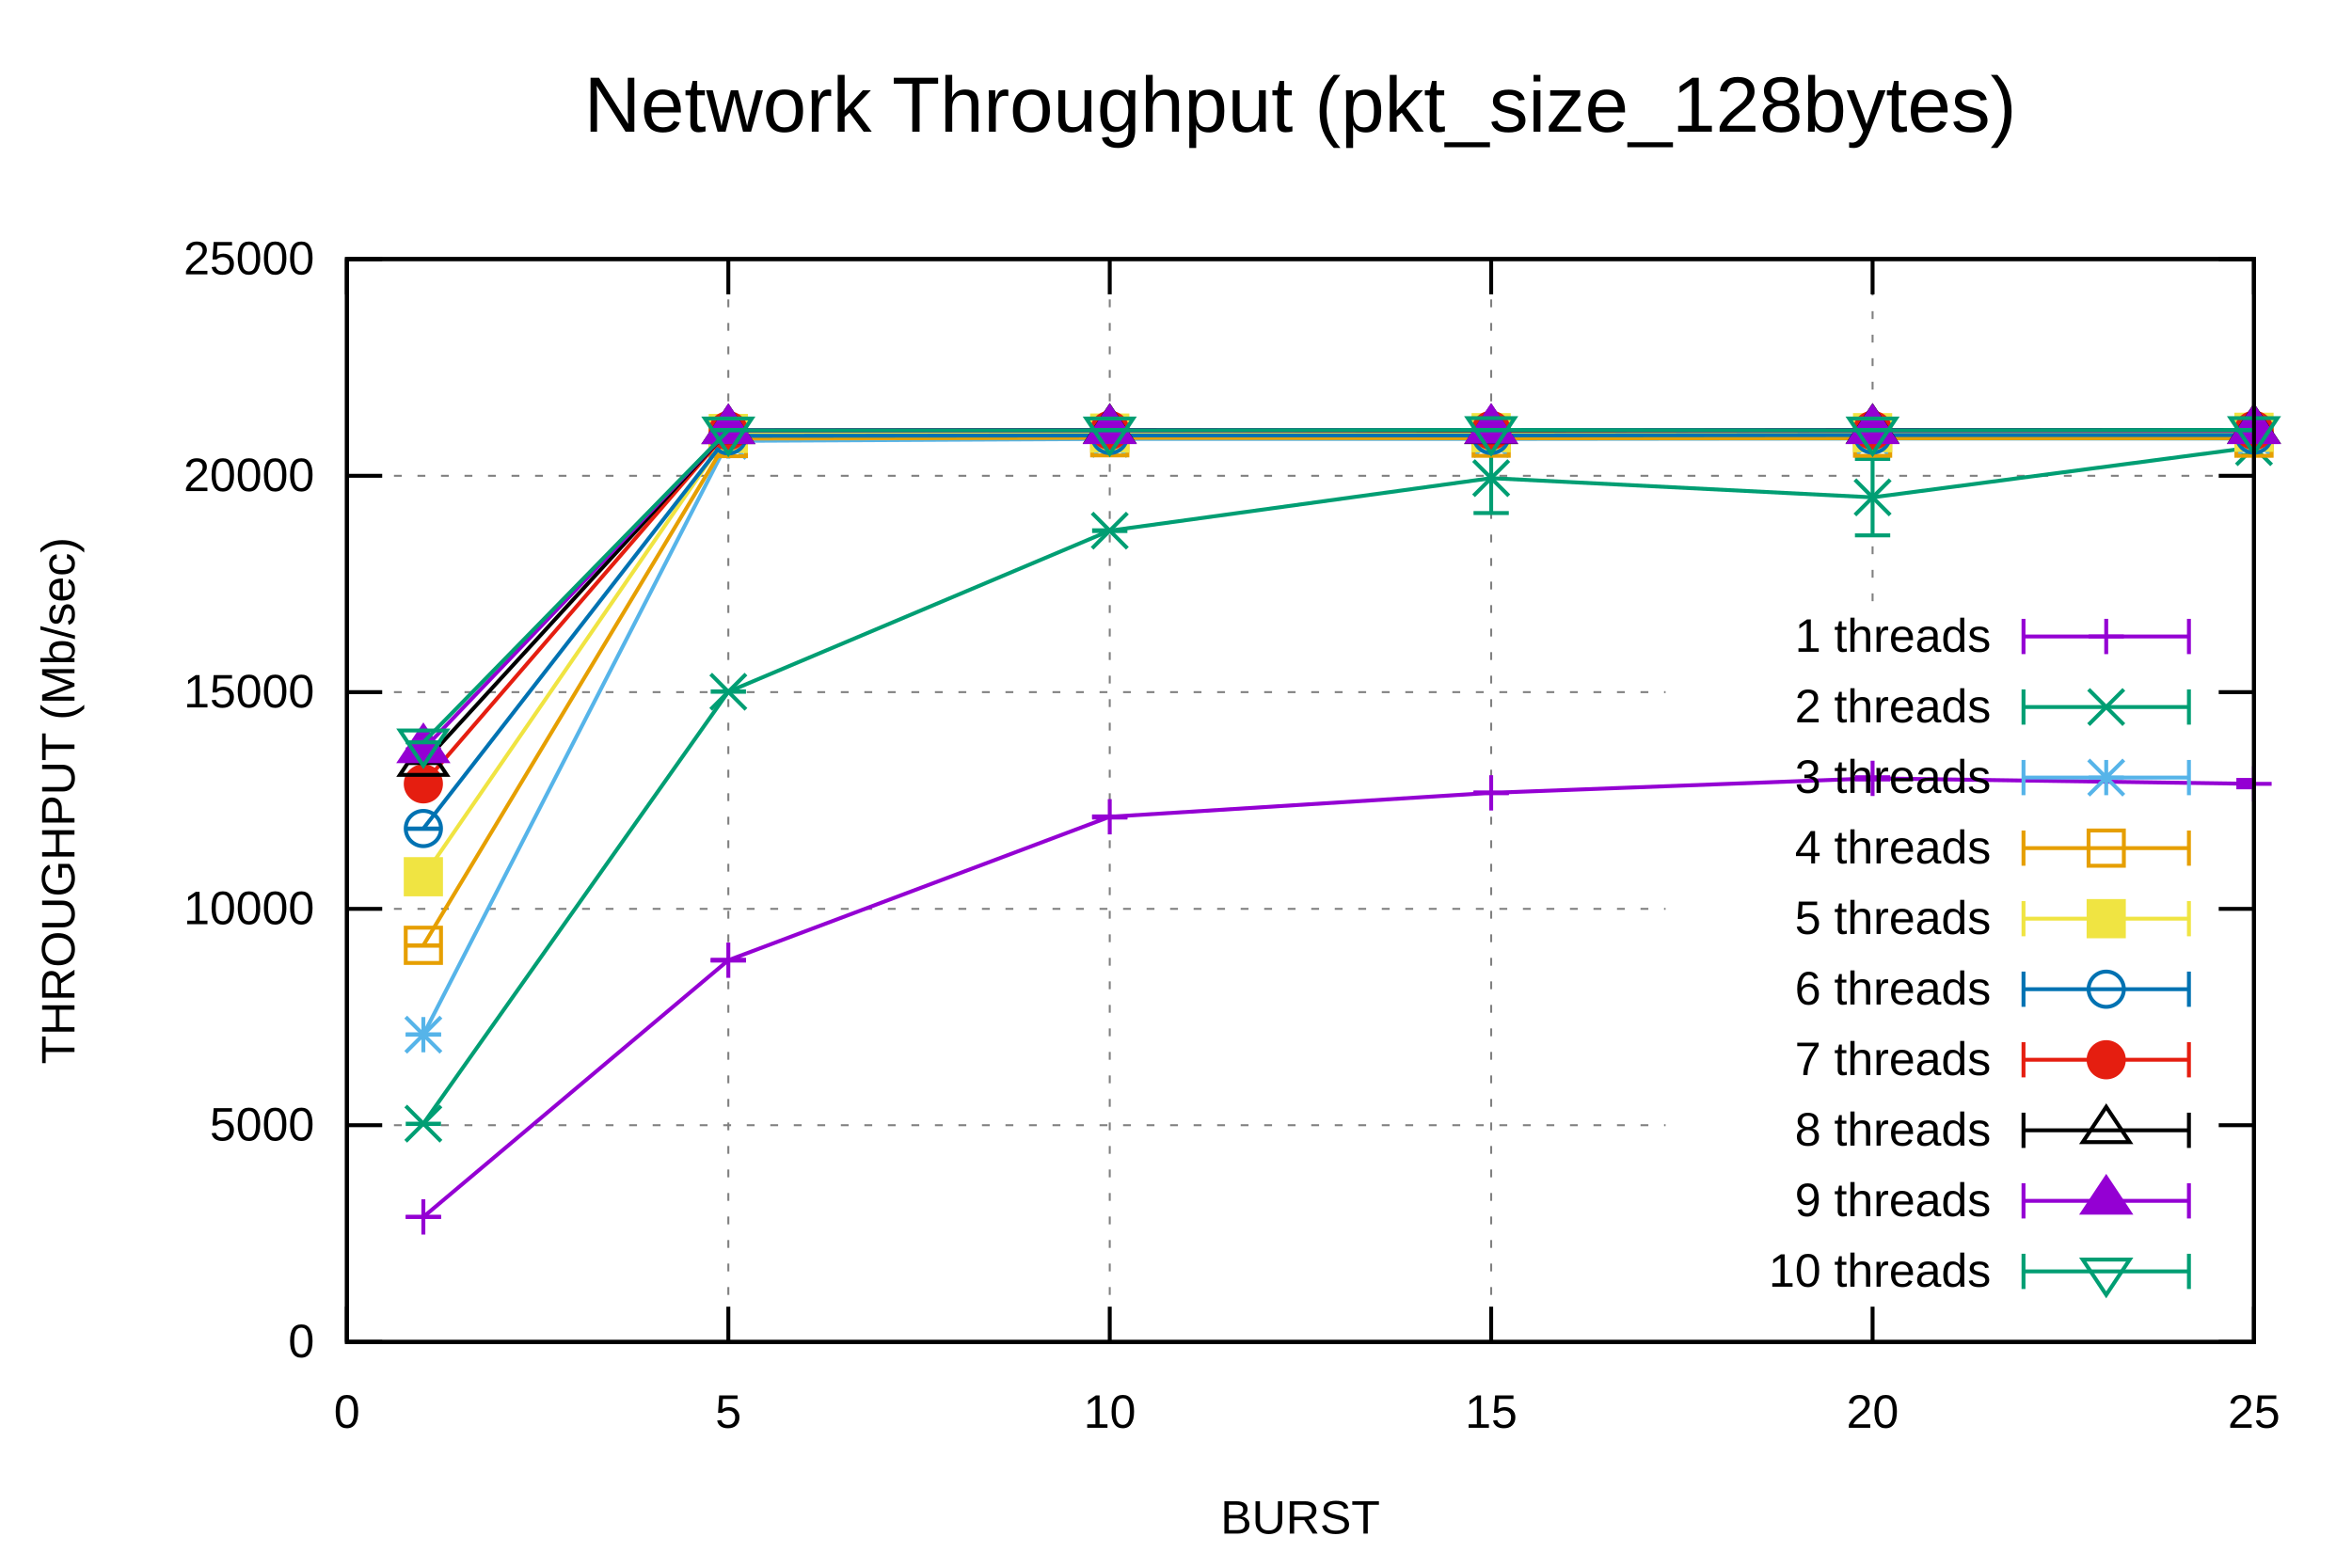
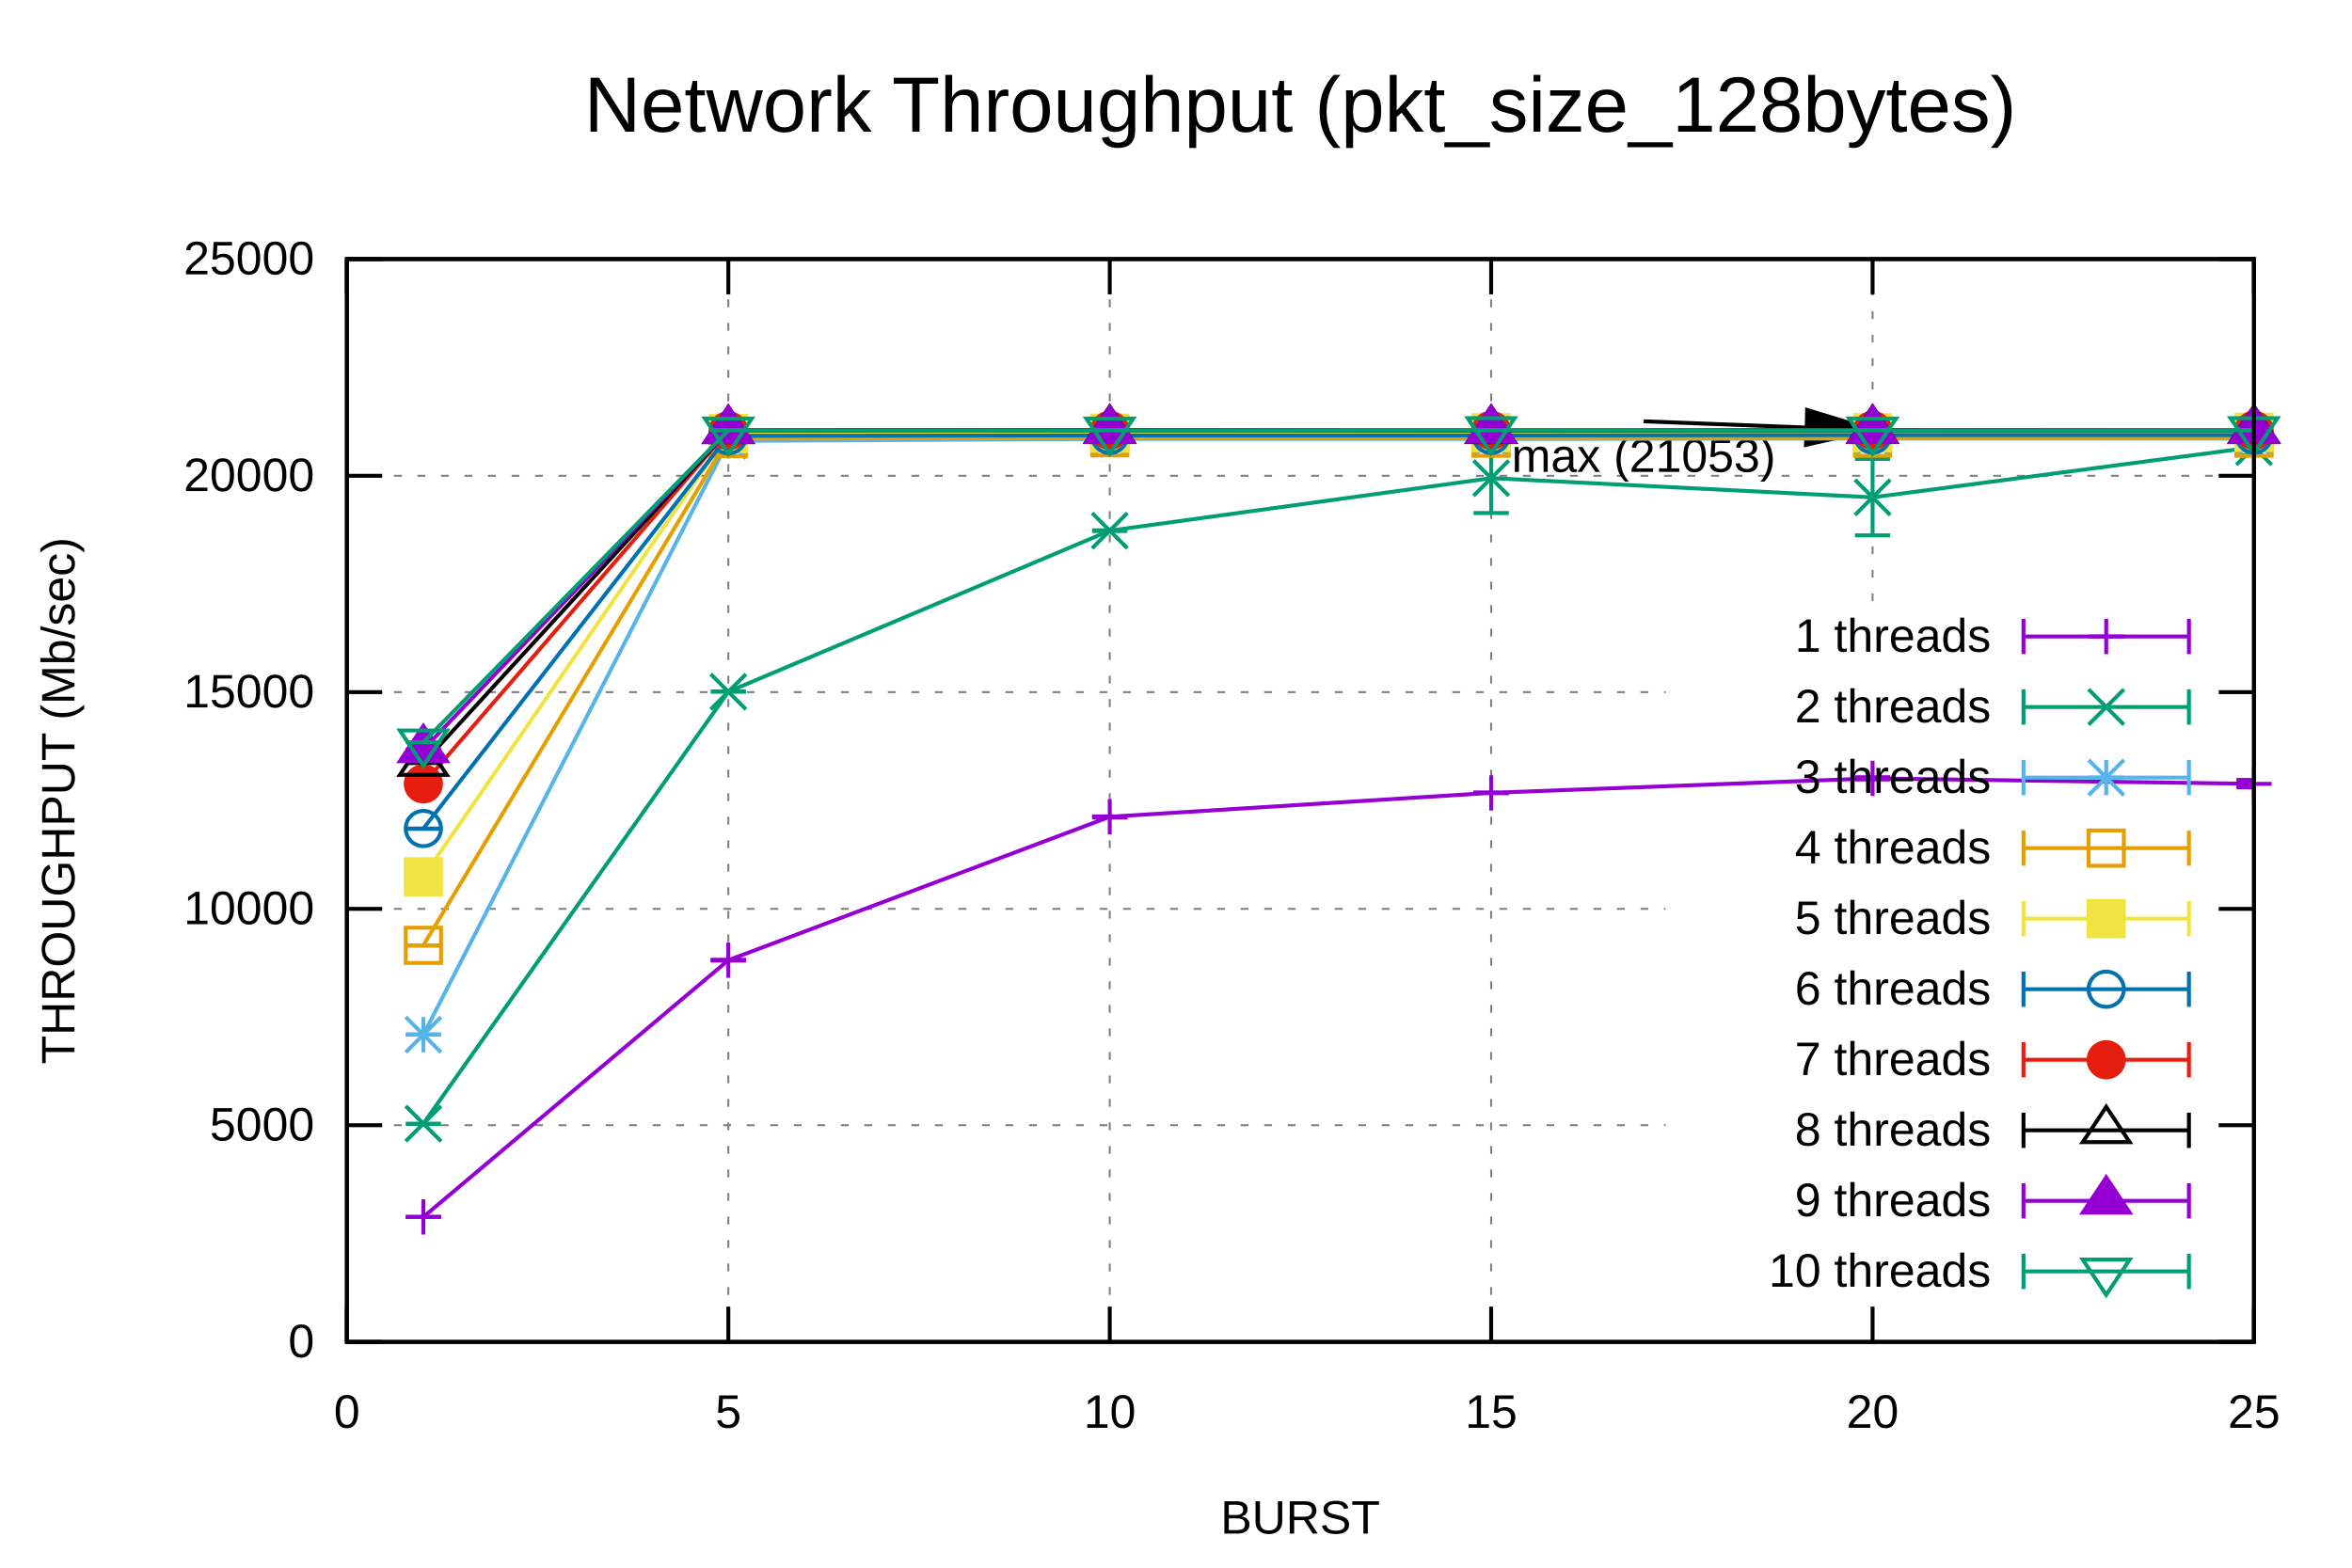
<svg xmlns="http://www.w3.org/2000/svg" xmlns:xlink="http://www.w3.org/1999/xlink" width="600" height="400" viewBox="0 0 600 400">
  <g id="gnuplot_canvas">
    <rect x="0" y="0" width="600" height="400" fill="none" />
    <defs>
      <circle id="gpDot" r="0.5" stroke-width="0.5" stroke="currentColor" />
      <path id="gpPt0" stroke-width="0.222" stroke="currentColor" d="M-1,0 h2 M0,-1 v2" />
      <path id="gpPt1" stroke-width="0.222" stroke="currentColor" d="M-1,-1 L1,1 M1,-1 L-1,1" />
      <path id="gpPt2" stroke-width="0.222" stroke="currentColor" d="M-1,0 L1,0 M0,-1 L0,1 M-1,-1 L1,1 M-1,1 L1,-1" />
      <rect id="gpPt3" stroke-width="0.222" stroke="currentColor" x="-1" y="-1" width="2" height="2" />
      <rect id="gpPt4" stroke-width="0.222" stroke="currentColor" fill="currentColor" x="-1" y="-1" width="2" height="2" />
      <circle id="gpPt5" stroke-width="0.222" stroke="currentColor" cx="0" cy="0" r="1" />
      <use xlink:href="#gpPt5" id="gpPt6" fill="currentColor" stroke="none" />
      <path id="gpPt7" stroke-width="0.222" stroke="currentColor" d="M0,-1.33 L-1.33,0.67 L1.33,0.67 z" />
      <use xlink:href="#gpPt7" id="gpPt8" fill="currentColor" stroke="none" />
      <use xlink:href="#gpPt7" id="gpPt9" stroke="currentColor" transform="rotate(180)" />
      <use xlink:href="#gpPt9" id="gpPt10" fill="currentColor" stroke="none" />
      <use xlink:href="#gpPt3" id="gpPt11" stroke="currentColor" transform="rotate(45)" />
      <use xlink:href="#gpPt11" id="gpPt12" fill="currentColor" stroke="none" />
      <path id="gpPt13" stroke-width="0.222" stroke="currentColor" d="M0,1.330 L1.265,0.411 L0.782,-1.067 L-0.782,-1.076 L-1.265,0.411 z" />
      <use xlink:href="#gpPt13" id="gpPt14" fill="currentColor" stroke="none" />
      <filter id="textbox" filterUnits="objectBoundingBox" x="0" y="0" height="1" width="1">
        <feFlood flood-color="white" flood-opacity="1" result="bgnd" />
        <feComposite in="SourceGraphic" in2="bgnd" operator="atop" />
      </filter>
      <filter id="greybox" filterUnits="objectBoundingBox" x="0" y="0" height="1" width="1">
        <feFlood flood-color="lightgrey" flood-opacity="1" result="grey" />
        <feComposite in="SourceGraphic" in2="grey" operator="atop" />
      </filter>
    </defs>
    <g fill="none" color="white" stroke="currentColor" stroke-width="1.00" stroke-linecap="butt" stroke-linejoin="miter">
</g>
    <g fill="none" color="black" stroke="currentColor" stroke-width="1.00" stroke-linecap="butt" stroke-linejoin="miter">
</g>
    <g fill="none" color="black" stroke="black" stroke-width="0.50" stroke-linecap="butt" stroke-linejoin="miter">
</g>
    <g fill="none" color="gray" stroke="currentColor" stroke-width="0.50" stroke-linecap="butt" stroke-linejoin="miter">
      <path stroke="gray" stroke-dasharray="2,4" class="gridline" d="M88.5,342.4 L575.0,342.4  " />
    </g>
    <g fill="none" color="gray" stroke="gray" stroke-width="1.00" stroke-linecap="butt" stroke-linejoin="miter">
</g>
    <g fill="none" color="black" stroke="currentColor" stroke-width="1.00" stroke-linecap="butt" stroke-linejoin="miter">
      <path stroke="black" d="M88.5,342.4 L97.5,342.4 M575.0,342.4 L566.0,342.4  " />
      <g transform="translate(80.2,346.3)" stroke="none" fill="black" font-family="arial" font-size="12.00" text-anchor="end">
        <text>
          <tspan font-family="arial"> 0</tspan>
        </text>
      </g>
    </g>
    <g fill="none" color="black" stroke="currentColor" stroke-width="1.00" stroke-linecap="butt" stroke-linejoin="miter">
</g>
    <g fill="none" color="black" stroke="black" stroke-width="0.50" stroke-linecap="butt" stroke-linejoin="miter">
</g>
    <g fill="none" color="gray" stroke="currentColor" stroke-width="0.50" stroke-linecap="butt" stroke-linejoin="miter">
      <path stroke="gray" stroke-dasharray="2,4" class="gridline" d="M88.5,287.1 L424.9,287.1 M566.7,287.1 L575.0,287.1  " />
    </g>
    <g fill="none" color="gray" stroke="gray" stroke-width="1.00" stroke-linecap="butt" stroke-linejoin="miter">
</g>
    <g fill="none" color="black" stroke="currentColor" stroke-width="1.00" stroke-linecap="butt" stroke-linejoin="miter">
      <path stroke="black" d="M88.5,287.1 L97.5,287.1 M575.0,287.1 L566.0,287.1  " />
      <g transform="translate(80.2,291.0)" stroke="none" fill="black" font-family="arial" font-size="12.00" text-anchor="end">
        <text>
          <tspan font-family="arial"> 5000</tspan>
        </text>
      </g>
    </g>
    <g fill="none" color="black" stroke="currentColor" stroke-width="1.00" stroke-linecap="butt" stroke-linejoin="miter">
</g>
    <g fill="none" color="black" stroke="black" stroke-width="0.50" stroke-linecap="butt" stroke-linejoin="miter">
</g>
    <g fill="none" color="gray" stroke="currentColor" stroke-width="0.50" stroke-linecap="butt" stroke-linejoin="miter">
      <path stroke="gray" stroke-dasharray="2,4" class="gridline" d="M88.5,231.9 L424.9,231.9 M566.7,231.9 L575.0,231.9  " />
    </g>
    <g fill="none" color="gray" stroke="gray" stroke-width="1.00" stroke-linecap="butt" stroke-linejoin="miter">
</g>
    <g fill="none" color="black" stroke="currentColor" stroke-width="1.00" stroke-linecap="butt" stroke-linejoin="miter">
      <path stroke="black" d="M88.5,231.9 L97.5,231.9 M575.0,231.9 L566.0,231.9  " />
      <g transform="translate(80.2,235.8)" stroke="none" fill="black" font-family="arial" font-size="12.00" text-anchor="end">
        <text>
          <tspan font-family="arial"> 10000</tspan>
        </text>
      </g>
    </g>
    <g fill="none" color="black" stroke="currentColor" stroke-width="1.00" stroke-linecap="butt" stroke-linejoin="miter">
</g>
    <g fill="none" color="black" stroke="black" stroke-width="0.50" stroke-linecap="butt" stroke-linejoin="miter">
</g>
    <g fill="none" color="gray" stroke="currentColor" stroke-width="0.50" stroke-linecap="butt" stroke-linejoin="miter">
      <path stroke="gray" stroke-dasharray="2,4" class="gridline" d="M88.5,176.6 L424.9,176.6 M566.7,176.6 L575.0,176.6  " />
    </g>
    <g fill="none" color="gray" stroke="gray" stroke-width="1.00" stroke-linecap="butt" stroke-linejoin="miter">
</g>
    <g fill="none" color="black" stroke="currentColor" stroke-width="1.00" stroke-linecap="butt" stroke-linejoin="miter">
      <path stroke="black" d="M88.5,176.6 L97.5,176.6 M575.0,176.6 L566.0,176.6  " />
      <g transform="translate(80.2,180.5)" stroke="none" fill="black" font-family="arial" font-size="12.00" text-anchor="end">
        <text>
          <tspan font-family="arial"> 15000</tspan>
        </text>
      </g>
    </g>
    <g fill="none" color="black" stroke="currentColor" stroke-width="1.00" stroke-linecap="butt" stroke-linejoin="miter">
</g>
    <g fill="none" color="black" stroke="black" stroke-width="0.50" stroke-linecap="butt" stroke-linejoin="miter">
</g>
    <g fill="none" color="gray" stroke="currentColor" stroke-width="0.50" stroke-linecap="butt" stroke-linejoin="miter">
      <path stroke="gray" stroke-dasharray="2,4" class="gridline" d="M88.5,121.4 L575.0,121.4  " />
    </g>
    <g fill="none" color="gray" stroke="gray" stroke-width="1.00" stroke-linecap="butt" stroke-linejoin="miter">
</g>
    <g fill="none" color="black" stroke="currentColor" stroke-width="1.00" stroke-linecap="butt" stroke-linejoin="miter">
      <path stroke="black" d="M88.5,121.4 L97.5,121.4 M575.0,121.4 L566.0,121.4  " />
      <g transform="translate(80.2,125.3)" stroke="none" fill="black" font-family="arial" font-size="12.00" text-anchor="end">
        <text>
          <tspan font-family="arial"> 20000</tspan>
        </text>
      </g>
    </g>
    <g fill="none" color="black" stroke="currentColor" stroke-width="1.00" stroke-linecap="butt" stroke-linejoin="miter">
</g>
    <g fill="none" color="black" stroke="black" stroke-width="0.50" stroke-linecap="butt" stroke-linejoin="miter">
</g>
    <g fill="none" color="gray" stroke="currentColor" stroke-width="0.50" stroke-linecap="butt" stroke-linejoin="miter">
      <path stroke="gray" stroke-dasharray="2,4" class="gridline" d="M88.5,66.1 L575.0,66.1  " />
    </g>
    <g fill="none" color="gray" stroke="gray" stroke-width="1.00" stroke-linecap="butt" stroke-linejoin="miter">
</g>
    <g fill="none" color="black" stroke="currentColor" stroke-width="1.00" stroke-linecap="butt" stroke-linejoin="miter">
      <path stroke="black" d="M88.5,66.1 L97.5,66.1 M575.0,66.1 L566.0,66.1  " />
      <g transform="translate(80.2,70.0)" stroke="none" fill="black" font-family="arial" font-size="12.00" text-anchor="end">
        <text>
          <tspan font-family="arial"> 25000</tspan>
        </text>
      </g>
    </g>
    <g fill="none" color="black" stroke="currentColor" stroke-width="1.00" stroke-linecap="butt" stroke-linejoin="miter">
</g>
    <g fill="none" color="black" stroke="black" stroke-width="0.50" stroke-linecap="butt" stroke-linejoin="miter">
</g>
    <g fill="none" color="gray" stroke="currentColor" stroke-width="0.50" stroke-linecap="butt" stroke-linejoin="miter">
      <path stroke="gray" stroke-dasharray="2,4" class="gridline" d="M88.5,342.4 L88.5,66.1  " />
    </g>
    <g fill="none" color="gray" stroke="gray" stroke-width="1.00" stroke-linecap="butt" stroke-linejoin="miter">
</g>
    <g fill="none" color="black" stroke="currentColor" stroke-width="1.00" stroke-linecap="butt" stroke-linejoin="miter">
      <path stroke="black" d="M88.5,342.4 L88.5,333.4 M88.5,66.1 L88.5,75.1  " />
      <g transform="translate(88.5,364.3)" stroke="none" fill="black" font-family="arial" font-size="12.00" text-anchor="middle">
        <text>
          <tspan font-family="arial"> 0</tspan>
        </text>
      </g>
    </g>
    <g fill="none" color="black" stroke="currentColor" stroke-width="1.00" stroke-linecap="butt" stroke-linejoin="miter">
</g>
    <g fill="none" color="black" stroke="black" stroke-width="0.50" stroke-linecap="butt" stroke-linejoin="miter">
</g>
    <g fill="none" color="gray" stroke="currentColor" stroke-width="0.50" stroke-linecap="butt" stroke-linejoin="miter">
      <path stroke="gray" stroke-dasharray="2,4" class="gridline" d="M185.8,342.4 L185.8,66.1  " />
    </g>
    <g fill="none" color="gray" stroke="gray" stroke-width="1.00" stroke-linecap="butt" stroke-linejoin="miter">
</g>
    <g fill="none" color="black" stroke="currentColor" stroke-width="1.00" stroke-linecap="butt" stroke-linejoin="miter">
      <path stroke="black" d="M185.8,342.4 L185.8,333.4 M185.8,66.1 L185.8,75.1  " />
      <g transform="translate(185.8,364.3)" stroke="none" fill="black" font-family="arial" font-size="12.00" text-anchor="middle">
        <text>
          <tspan font-family="arial"> 5</tspan>
        </text>
      </g>
    </g>
    <g fill="none" color="black" stroke="currentColor" stroke-width="1.00" stroke-linecap="butt" stroke-linejoin="miter">
</g>
    <g fill="none" color="black" stroke="black" stroke-width="0.50" stroke-linecap="butt" stroke-linejoin="miter">
</g>
    <g fill="none" color="gray" stroke="currentColor" stroke-width="0.50" stroke-linecap="butt" stroke-linejoin="miter">
      <path stroke="gray" stroke-dasharray="2,4" class="gridline" d="M283.1,342.4 L283.1,66.1  " />
    </g>
    <g fill="none" color="gray" stroke="gray" stroke-width="1.00" stroke-linecap="butt" stroke-linejoin="miter">
</g>
    <g fill="none" color="black" stroke="currentColor" stroke-width="1.00" stroke-linecap="butt" stroke-linejoin="miter">
      <path stroke="black" d="M283.1,342.4 L283.1,333.4 M283.1,66.1 L283.1,75.1  " />
      <g transform="translate(283.1,364.3)" stroke="none" fill="black" font-family="arial" font-size="12.00" text-anchor="middle">
        <text>
          <tspan font-family="arial"> 10</tspan>
        </text>
      </g>
    </g>
    <g fill="none" color="black" stroke="currentColor" stroke-width="1.00" stroke-linecap="butt" stroke-linejoin="miter">
</g>
    <g fill="none" color="black" stroke="black" stroke-width="0.50" stroke-linecap="butt" stroke-linejoin="miter">
</g>
    <g fill="none" color="gray" stroke="currentColor" stroke-width="0.50" stroke-linecap="butt" stroke-linejoin="miter">
      <path stroke="gray" stroke-dasharray="2,4" class="gridline" d="M380.4,342.4 L380.4,66.1  " />
    </g>
    <g fill="none" color="gray" stroke="gray" stroke-width="1.00" stroke-linecap="butt" stroke-linejoin="miter">
</g>
    <g fill="none" color="black" stroke="currentColor" stroke-width="1.00" stroke-linecap="butt" stroke-linejoin="miter">
      <path stroke="black" d="M380.4,342.4 L380.4,333.4 M380.4,66.1 L380.4,75.1  " />
      <g transform="translate(380.4,364.3)" stroke="none" fill="black" font-family="arial" font-size="12.00" text-anchor="middle">
        <text>
          <tspan font-family="arial"> 15</tspan>
        </text>
      </g>
    </g>
    <g fill="none" color="black" stroke="currentColor" stroke-width="1.00" stroke-linecap="butt" stroke-linejoin="miter">
</g>
    <g fill="none" color="black" stroke="black" stroke-width="0.50" stroke-linecap="butt" stroke-linejoin="miter">
</g>
    <g fill="none" color="gray" stroke="currentColor" stroke-width="0.50" stroke-linecap="butt" stroke-linejoin="miter">
      <path stroke="gray" stroke-dasharray="2,4" class="gridline" d="M477.7,342.4 L477.7,333.4 M477.7,153.4 L477.7,66.1  " />
    </g>
    <g fill="none" color="gray" stroke="gray" stroke-width="1.00" stroke-linecap="butt" stroke-linejoin="miter">
</g>
    <g fill="none" color="black" stroke="currentColor" stroke-width="1.00" stroke-linecap="butt" stroke-linejoin="miter">
      <path stroke="black" d="M477.7,342.4 L477.7,333.4 M477.7,66.1 L477.7,75.1  " />
      <g transform="translate(477.7,364.3)" stroke="none" fill="black" font-family="arial" font-size="12.00" text-anchor="middle">
        <text>
          <tspan font-family="arial"> 20</tspan>
        </text>
      </g>
    </g>
    <g fill="none" color="black" stroke="currentColor" stroke-width="1.00" stroke-linecap="butt" stroke-linejoin="miter">
</g>
    <g fill="none" color="black" stroke="black" stroke-width="0.50" stroke-linecap="butt" stroke-linejoin="miter">
</g>
    <g fill="none" color="gray" stroke="currentColor" stroke-width="0.50" stroke-linecap="butt" stroke-linejoin="miter">
      <path stroke="gray" stroke-dasharray="2,4" class="gridline" d="M575.0,342.4 L575.0,66.1  " />
    </g>
    <g fill="none" color="gray" stroke="gray" stroke-width="1.00" stroke-linecap="butt" stroke-linejoin="miter">
</g>
    <g fill="none" color="black" stroke="currentColor" stroke-width="1.00" stroke-linecap="butt" stroke-linejoin="miter">
      <path stroke="black" d="M575.0,342.4 L575.0,333.4 M575.0,66.1 L575.0,75.1  " />
      <g transform="translate(575.0,364.3)" stroke="none" fill="black" font-family="arial" font-size="12.00" text-anchor="middle">
        <text>
          <tspan font-family="arial"> 25</tspan>
        </text>
      </g>
    </g>
    <g fill="none" color="black" stroke="currentColor" stroke-width="1.00" stroke-linecap="butt" stroke-linejoin="miter">
</g>
    <g fill="none" color="black" stroke="currentColor" stroke-width="1.00" stroke-linecap="butt" stroke-linejoin="miter">
      <path stroke="black" d="M88.5,66.1 L88.5,342.4 L575.0,342.4 L575.0,66.1 L88.5,66.1 Z  " />
+       <g transform="translate(419.3,120.4)" stroke="none" fill="black" font-family="arial" font-size="12.00" text-anchor="middle">
+         <text>
+           <tspan font-family="arial">max (21053)</tspan>
+         </text>
+       </g>
+       <g stroke="none" shape-rendering="crispEdges">
+         <polygon fill="black" points="460.9,109.1 460.7,113.5 477.7,109.7 461.0,104.6 460.9,109.1 " />
+       </g>
+       <path stroke="black" d="M460.9,109.1 L460.7,113.5 L477.7,109.7 L461.0,104.6 L460.9,109.1 Z  " />
+       <path stroke="black" d="M419.3,107.5 L460.9,109.1  " />
    </g>
    <g fill="none" color="black" stroke="currentColor" stroke-width="1.00" stroke-linecap="butt" stroke-linejoin="miter">
      <g transform="translate(19.0,204.3) rotate(270)" stroke="none" fill="black" font-family="arial" font-size="12.00" text-anchor="middle">
        <text>
          <tspan font-family="arial">THROUGHPUT (Mb/sec)</tspan>
        </text>
      </g>
    </g>
    <g fill="none" color="black" stroke="currentColor" stroke-width="1.00" stroke-linecap="butt" stroke-linejoin="miter">
      <g transform="translate(331.7,391.3)" stroke="none" fill="black" font-family="arial" font-size="12.00" text-anchor="middle">
        <text>
          <tspan font-family="arial">BURST</tspan>
        </text>
      </g>
    </g>
    <g fill="none" color="black" stroke="currentColor" stroke-width="1.00" stroke-linecap="butt" stroke-linejoin="miter">
      <g transform="translate(331.7,33.6)" stroke="none" fill="black" font-family="arial" font-size="20.00" text-anchor="middle">
        <text>Network Throughput (pkt_size_128bytes)</text>
      </g>
    </g>
    <g fill="none" color="black" stroke="currentColor" stroke-width="1.00" stroke-linecap="butt" stroke-linejoin="miter">
</g>
    <g id="gnuplot_plot_1">
      <g fill="none" color="black" stroke="currentColor" stroke-width="1.00" stroke-linecap="butt" stroke-linejoin="miter">
        <g transform="translate(507.9,166.3)" stroke="none" fill="black" font-family="arial" font-size="12.00" text-anchor="end">
          <text>
            <tspan font-family="arial">1 threads</tspan>
          </text>
        </g>
      </g>
      <g fill="none" color="black" stroke="currentColor" stroke-width="1.00" stroke-linecap="butt" stroke-linejoin="miter">
        <path stroke="rgb(148,   0, 211)" d="M516.2,162.4 L558.4,162.4 M516.2,157.9 L516.2,166.9 M558.4,157.9 L558.4,166.9 M108.0,310.5 L185.8,245.0   L283.1,208.4 L380.4,202.3 L477.7,198.6 L575.0,200.0 M108.0,310.5 M103.5,310.5 L112.5,310.5 M103.5,310.5   L112.5,310.5 M185.8,245.1 L185.8,244.9 M181.3,245.1 L190.3,245.1 M181.3,244.9 L190.3,244.9 M283.1,208.6   L283.1,208.3 M278.6,208.6 L287.6,208.6 M278.6,208.3 L287.6,208.3 M380.4,202.4 L380.4,202.2 M375.9,202.4   L384.9,202.4 M375.9,202.2 L384.9,202.2 M477.7,198.9 L477.7,198.3 M473.2,198.9 L482.2,198.9 M473.2,198.3   L482.2,198.3 M575.0,200.9 L575.0,199.0 M570.5,200.9 L575.0,200.9 M570.5,199.0 L575.0,199.0  " />
        <use xlink:href="#gpPt0" transform="translate(108.0,310.5) scale(4.50)" color="rgb(148,   0, 211)" />
        <use xlink:href="#gpPt0" transform="translate(185.8,245.0) scale(4.50)" color="rgb(148,   0, 211)" />
        <use xlink:href="#gpPt0" transform="translate(283.1,208.4) scale(4.50)" color="rgb(148,   0, 211)" />
        <use xlink:href="#gpPt0" transform="translate(380.4,202.3) scale(4.50)" color="rgb(148,   0, 211)" />
        <use xlink:href="#gpPt0" transform="translate(477.7,198.6) scale(4.50)" color="rgb(148,   0, 211)" />
        <use xlink:href="#gpPt0" transform="translate(575.0,200.0) scale(4.50)" color="rgb(148,   0, 211)" />
        <use xlink:href="#gpPt0" transform="translate(537.3,162.4) scale(4.50)" color="rgb(148,   0, 211)" />
      </g>
    </g>
    <g id="gnuplot_plot_2">
      <g fill="none" color="black" stroke="currentColor" stroke-width="1.00" stroke-linecap="butt" stroke-linejoin="miter">
        <g transform="translate(507.9,184.3)" stroke="none" fill="black" font-family="arial" font-size="12.00" text-anchor="end">
          <text>
            <tspan font-family="arial">2 threads</tspan>
          </text>
        </g>
      </g>
      <g fill="none" color="black" stroke="currentColor" stroke-width="1.00" stroke-linecap="butt" stroke-linejoin="miter">
        <path stroke="rgb(  0, 158, 115)" d="M516.2,180.4 L558.4,180.4 M516.2,175.9 L516.2,184.9 M558.4,175.9 L558.4,184.9 M108.0,286.7 L185.8,176.5   L283.1,135.4 L380.4,122.0 L477.7,126.9 L575.0,114.1 M108.0,286.8 L108.0,286.7 M103.5,286.8 L112.5,286.8   M103.5,286.7 L112.5,286.7 M185.8,176.5 L185.8,176.4 M181.3,176.5 L190.3,176.5 M181.3,176.4 L190.3,176.4   M283.1,135.5 L283.1,135.3 M278.6,135.5 L287.6,135.5 M278.6,135.3 L287.6,135.3 M380.4,130.9 L380.4,113.2   M375.9,130.9 L384.9,130.9 M375.9,113.2 L384.9,113.2 M477.7,136.6 L477.7,117.1 M473.2,136.6 L482.2,136.6   M473.2,117.1 L482.2,117.1 M575.0,116.1 L575.0,112.2 M570.5,116.1 L575.0,116.1 M570.5,112.2 L575.0,112.2    " />
        <use xlink:href="#gpPt1" transform="translate(108.0,286.7) scale(4.50)" color="rgb(  0, 158, 115)" />
        <use xlink:href="#gpPt1" transform="translate(185.8,176.5) scale(4.50)" color="rgb(  0, 158, 115)" />
        <use xlink:href="#gpPt1" transform="translate(283.1,135.4) scale(4.50)" color="rgb(  0, 158, 115)" />
        <use xlink:href="#gpPt1" transform="translate(380.4,122.0) scale(4.50)" color="rgb(  0, 158, 115)" />
        <use xlink:href="#gpPt1" transform="translate(477.7,126.9) scale(4.50)" color="rgb(  0, 158, 115)" />
        <use xlink:href="#gpPt1" transform="translate(575.0,114.1) scale(4.50)" color="rgb(  0, 158, 115)" />
        <use xlink:href="#gpPt1" transform="translate(537.3,180.4) scale(4.50)" color="rgb(  0, 158, 115)" />
      </g>
    </g>
    <g id="gnuplot_plot_3">
      <g fill="none" color="black" stroke="currentColor" stroke-width="1.00" stroke-linecap="butt" stroke-linejoin="miter">
        <g transform="translate(507.9,202.3)" stroke="none" fill="black" font-family="arial" font-size="12.00" text-anchor="end">
          <text>
            <tspan font-family="arial">3 threads</tspan>
          </text>
        </g>
      </g>
      <g fill="none" color="black" stroke="currentColor" stroke-width="1.00" stroke-linecap="butt" stroke-linejoin="miter">
        <path stroke="rgb( 86, 180, 233)" d="M516.2,198.4 L558.4,198.4 M516.2,193.9 L516.2,202.9 M558.4,193.9 L558.4,202.9 M108.0,264.0 L185.8,112.5   L283.1,112.0 L380.4,112.0 L477.7,111.9 L575.0,111.9 M108.0,264.0 L108.0,263.9 M103.5,264.0 L112.5,264.0   M103.5,263.9 L112.5,263.9 M185.8,112.5 M181.3,112.5 L190.3,112.5 M181.3,112.5 L190.3,112.5 M283.1,112.1   L283.1,112.0 M278.6,112.1 L287.6,112.1 M278.6,112.0 L287.6,112.0 M380.4,112.2 L380.4,111.9 M375.9,112.2   L384.9,112.2 M375.9,111.9 L384.9,111.9 M477.7,112.0 L477.7,111.9 M473.2,112.0 L482.2,112.0 M473.2,111.9   L482.2,111.9 M575.0,111.9 L575.0,111.8 M570.5,111.9 L575.0,111.9 M570.5,111.8 L575.0,111.8  " />
        <use xlink:href="#gpPt2" transform="translate(108.0,264.0) scale(4.50)" color="rgb( 86, 180, 233)" />
        <use xlink:href="#gpPt2" transform="translate(185.8,112.5) scale(4.50)" color="rgb( 86, 180, 233)" />
        <use xlink:href="#gpPt2" transform="translate(283.1,112.0) scale(4.50)" color="rgb( 86, 180, 233)" />
        <use xlink:href="#gpPt2" transform="translate(380.4,112.0) scale(4.50)" color="rgb( 86, 180, 233)" />
        <use xlink:href="#gpPt2" transform="translate(477.7,111.9) scale(4.50)" color="rgb( 86, 180, 233)" />
        <use xlink:href="#gpPt2" transform="translate(575.0,111.9) scale(4.50)" color="rgb( 86, 180, 233)" />
        <use xlink:href="#gpPt2" transform="translate(537.3,198.4) scale(4.50)" color="rgb( 86, 180, 233)" />
      </g>
    </g>
    <g id="gnuplot_plot_4">
      <g fill="none" color="black" stroke="currentColor" stroke-width="1.00" stroke-linecap="butt" stroke-linejoin="miter">
        <g transform="translate(507.9,220.3)" stroke="none" fill="black" font-family="arial" font-size="12.00" text-anchor="end">
          <text>
            <tspan font-family="arial">4 threads</tspan>
          </text>
        </g>
      </g>
      <g fill="none" color="black" stroke="currentColor" stroke-width="1.00" stroke-linecap="butt" stroke-linejoin="miter">
        <path stroke="rgb(230, 159,   0)" d="M516.2,216.4 L558.4,216.4 M516.2,211.9 L516.2,220.9 M558.4,211.9 L558.4,220.9 M108.0,241.2 L185.8,111.9   L283.1,111.7 L380.4,111.8 L477.7,111.8 L575.0,111.8 M108.0,241.3 L108.0,241.2 M103.5,241.3 L112.5,241.3   M103.5,241.2 L112.5,241.2 M185.8,111.9 L185.8,111.8 M181.3,111.9 L190.3,111.9 M181.3,111.8 L190.3,111.8   M283.1,111.8 L283.1,111.7 M278.6,111.8 L287.6,111.8 M278.6,111.7 L287.6,111.7 M380.4,111.8 M375.9,111.8   L384.9,111.8 M375.9,111.8 L384.9,111.8 M477.7,111.9 L477.7,111.8 M473.2,111.9 L482.2,111.9 M473.2,111.8   L482.2,111.8 M575.0,111.8 M570.5,111.8 L575.0,111.8 M570.5,111.8 L575.0,111.8  " />
        <use xlink:href="#gpPt3" transform="translate(108.0,241.2) scale(4.50)" color="rgb(230, 159,   0)" />
        <use xlink:href="#gpPt3" transform="translate(185.8,111.9) scale(4.50)" color="rgb(230, 159,   0)" />
        <use xlink:href="#gpPt3" transform="translate(283.1,111.7) scale(4.50)" color="rgb(230, 159,   0)" />
        <use xlink:href="#gpPt3" transform="translate(380.4,111.8) scale(4.50)" color="rgb(230, 159,   0)" />
        <use xlink:href="#gpPt3" transform="translate(477.7,111.8) scale(4.50)" color="rgb(230, 159,   0)" />
        <use xlink:href="#gpPt3" transform="translate(575.0,111.8) scale(4.50)" color="rgb(230, 159,   0)" />
        <use xlink:href="#gpPt3" transform="translate(537.3,216.4) scale(4.50)" color="rgb(230, 159,   0)" />
      </g>
    </g>
    <g id="gnuplot_plot_5">
      <g fill="none" color="black" stroke="currentColor" stroke-width="1.00" stroke-linecap="butt" stroke-linejoin="miter">
        <g transform="translate(507.9,238.3)" stroke="none" fill="black" font-family="arial" font-size="12.00" text-anchor="end">
          <text>
            <tspan font-family="arial">5 threads</tspan>
          </text>
        </g>
      </g>
      <g fill="none" color="black" stroke="currentColor" stroke-width="1.00" stroke-linecap="butt" stroke-linejoin="miter">
        <path stroke="rgb(240, 228,  66)" d="M516.2,234.4 L558.4,234.4 M516.2,229.9 L516.2,238.9 M558.4,229.9 L558.4,238.9 M108.0,223.7 L185.8,110.6   L283.1,110.5 L380.4,110.4 L477.7,110.4 L575.0,110.3 M108.0,223.8 L108.0,223.6 M103.5,223.8 L112.5,223.8   M103.5,223.6 L112.5,223.6 M185.8,110.6 L185.8,110.5 M181.3,110.6 L190.3,110.6 M181.3,110.5 L190.3,110.5   M283.1,110.6 L283.1,110.5 M278.6,110.6 L287.6,110.6 M278.6,110.5 L287.6,110.5 M380.4,110.4 M375.9,110.4   L384.9,110.4 M375.9,110.4 L384.9,110.4 M477.7,110.4 M473.2,110.4 L482.2,110.4 M473.2,110.4 L482.2,110.4   M575.0,110.3 M570.5,110.3 L575.0,110.3 M570.5,110.3 L575.0,110.3  " />
        <use xlink:href="#gpPt4" transform="translate(108.0,223.7) scale(4.50)" color="rgb(240, 228,  66)" />
        <use xlink:href="#gpPt4" transform="translate(185.8,110.6) scale(4.50)" color="rgb(240, 228,  66)" />
        <use xlink:href="#gpPt4" transform="translate(283.1,110.5) scale(4.50)" color="rgb(240, 228,  66)" />
        <use xlink:href="#gpPt4" transform="translate(380.4,110.4) scale(4.50)" color="rgb(240, 228,  66)" />
        <use xlink:href="#gpPt4" transform="translate(477.7,110.4) scale(4.50)" color="rgb(240, 228,  66)" />
        <use xlink:href="#gpPt4" transform="translate(575.0,110.3) scale(4.50)" color="rgb(240, 228,  66)" />
        <use xlink:href="#gpPt4" transform="translate(537.3,234.4) scale(4.50)" color="rgb(240, 228,  66)" />
      </g>
    </g>
    <g id="gnuplot_plot_6">
      <g fill="none" color="black" stroke="currentColor" stroke-width="1.00" stroke-linecap="butt" stroke-linejoin="miter">
        <g transform="translate(507.9,256.3)" stroke="none" fill="black" font-family="arial" font-size="12.00" text-anchor="end">
          <text>
            <tspan font-family="arial">6 threads</tspan>
          </text>
        </g>
      </g>
      <g fill="none" color="black" stroke="currentColor" stroke-width="1.00" stroke-linecap="butt" stroke-linejoin="miter">
        <path stroke="rgb(  0, 114, 178)" d="M516.2,252.4 L558.4,252.4 M516.2,247.9 L516.2,256.9 M558.4,247.9 L558.4,256.9 M108.0,211.4 L185.8,111.2   L283.1,111.1 L380.4,111.1 L477.7,111.0 L575.0,111.0 M108.0,211.5 L108.0,211.4 M103.5,211.5 L112.5,211.5   M103.5,211.4 L112.5,211.4 M185.8,111.2 L185.8,111.1 M181.3,111.2 L190.3,111.2 M181.3,111.1 L190.3,111.1   M283.1,111.1 M278.6,111.1 L287.6,111.1 M278.6,111.1 L287.6,111.1 M380.4,111.1 L380.4,111.0 M375.9,111.1   L384.9,111.1 M375.9,111.0 L384.9,111.0 M477.7,111.1 L477.7,111.0 M473.2,111.1 L482.2,111.1 M473.2,111.0   L482.2,111.0 M575.0,111.0 M570.5,111.0 L575.0,111.0 M570.5,111.0 L575.0,111.0  " />
        <use xlink:href="#gpPt5" transform="translate(108.0,211.4) scale(4.50)" color="rgb(  0, 114, 178)" />
        <use xlink:href="#gpPt5" transform="translate(185.8,111.2) scale(4.50)" color="rgb(  0, 114, 178)" />
        <use xlink:href="#gpPt5" transform="translate(283.1,111.1) scale(4.50)" color="rgb(  0, 114, 178)" />
        <use xlink:href="#gpPt5" transform="translate(380.4,111.1) scale(4.50)" color="rgb(  0, 114, 178)" />
        <use xlink:href="#gpPt5" transform="translate(477.7,111.0) scale(4.50)" color="rgb(  0, 114, 178)" />
        <use xlink:href="#gpPt5" transform="translate(575.0,111.0) scale(4.50)" color="rgb(  0, 114, 178)" />
        <use xlink:href="#gpPt5" transform="translate(537.3,252.4) scale(4.50)" color="rgb(  0, 114, 178)" />
      </g>
    </g>
    <g id="gnuplot_plot_7">
      <g fill="none" color="black" stroke="currentColor" stroke-width="1.00" stroke-linecap="butt" stroke-linejoin="miter">
        <g transform="translate(507.9,274.3)" stroke="none" fill="black" font-family="arial" font-size="12.00" text-anchor="end">
          <text>
            <tspan font-family="arial">7 threads</tspan>
          </text>
        </g>
      </g>
      <g fill="none" color="black" stroke="currentColor" stroke-width="1.00" stroke-linecap="butt" stroke-linejoin="miter">
        <path stroke="rgb(229,  30,  16)" d="M516.2,270.4 L558.4,270.4 M516.2,265.9 L516.2,274.9 M558.4,265.9 L558.4,274.9 M108.0,200.0 L185.8,109.9   L283.1,109.8 L380.4,109.8 L477.7,109.8 L575.0,109.8 M108.0,200.0 M103.5,200.0 L112.5,200.0 M103.5,200.0   L112.5,200.0 M185.8,109.9 L185.8,109.8 M181.3,109.9 L190.3,109.9 M181.3,109.8 L190.3,109.8 M283.1,109.8   M278.6,109.8 L287.6,109.8 M278.6,109.8 L287.6,109.8 M380.4,109.8 M375.9,109.8 L384.9,109.8 M375.9,109.8   L384.9,109.8 M477.7,109.8 L477.7,109.7 M473.2,109.8 L482.2,109.8 M473.2,109.7 L482.2,109.7 M575.0,109.8   L575.0,109.7 M570.5,109.8 L575.0,109.8 M570.5,109.7 L575.0,109.7  " />
        <use xlink:href="#gpPt6" transform="translate(108.0,200.0) scale(4.50)" color="rgb(229,  30,  16)" />
        <use xlink:href="#gpPt6" transform="translate(185.8,109.9) scale(4.50)" color="rgb(229,  30,  16)" />
        <use xlink:href="#gpPt6" transform="translate(283.1,109.8) scale(4.50)" color="rgb(229,  30,  16)" />
        <use xlink:href="#gpPt6" transform="translate(380.4,109.8) scale(4.50)" color="rgb(229,  30,  16)" />
        <use xlink:href="#gpPt6" transform="translate(477.7,109.8) scale(4.50)" color="rgb(229,  30,  16)" />
        <use xlink:href="#gpPt6" transform="translate(575.0,109.8) scale(4.50)" color="rgb(229,  30,  16)" />
        <use xlink:href="#gpPt6" transform="translate(537.3,270.4) scale(4.50)" color="rgb(229,  30,  16)" />
      </g>
    </g>
    <g id="gnuplot_plot_8">
      <g fill="none" color="black" stroke="currentColor" stroke-width="1.00" stroke-linecap="butt" stroke-linejoin="miter">
        <g transform="translate(507.9,292.3)" stroke="none" fill="black" font-family="arial" font-size="12.00" text-anchor="end">
          <text>
            <tspan font-family="arial">8 threads</tspan>
          </text>
        </g>
      </g>
      <g fill="none" color="black" stroke="currentColor" stroke-width="1.00" stroke-linecap="butt" stroke-linejoin="miter">
        <path stroke="rgb(  0,   0,   0)" d="M516.2,288.4 L558.4,288.4 M516.2,283.9 L516.2,292.9 M558.4,283.9 L558.4,292.9 M108.0,194.7 L185.8,109.8   L283.1,109.7 L380.4,109.8 L477.7,109.7 L575.0,109.7 M108.0,194.7 M103.5,194.7 L112.5,194.7 M103.5,194.7   L112.5,194.7 M185.8,109.8 L185.8,109.7 M181.3,109.8 L190.3,109.8 M181.3,109.7 L190.3,109.7 M283.1,109.8   L283.1,109.7 M278.6,109.8 L287.6,109.8 M278.6,109.7 L287.6,109.7 M380.4,109.8 L380.4,109.7 M375.9,109.8   L384.9,109.8 M375.9,109.7 L384.9,109.7 M477.7,109.7 M473.2,109.7 L482.2,109.7 M473.2,109.7 L482.2,109.7   M575.0,109.7 M570.5,109.7 L575.0,109.7 M570.5,109.7 L575.0,109.7  " />
        <use xlink:href="#gpPt7" transform="translate(108.0,194.7) scale(4.50)" color="rgb(  0,   0,   0)" />
        <use xlink:href="#gpPt7" transform="translate(185.8,109.8) scale(4.50)" color="rgb(  0,   0,   0)" />
        <use xlink:href="#gpPt7" transform="translate(283.1,109.7) scale(4.50)" color="rgb(  0,   0,   0)" />
        <use xlink:href="#gpPt7" transform="translate(380.4,109.8) scale(4.50)" color="rgb(  0,   0,   0)" />
        <use xlink:href="#gpPt7" transform="translate(477.7,109.7) scale(4.50)" color="rgb(  0,   0,   0)" />
        <use xlink:href="#gpPt7" transform="translate(575.0,109.7) scale(4.50)" color="rgb(  0,   0,   0)" />
        <use xlink:href="#gpPt7" transform="translate(537.3,288.4) scale(4.50)" color="rgb(  0,   0,   0)" />
      </g>
    </g>
    <g id="gnuplot_plot_9">
      <g fill="none" color="black" stroke="currentColor" stroke-width="1.00" stroke-linecap="butt" stroke-linejoin="miter">
        <g transform="translate(507.9,310.3)" stroke="none" fill="black" font-family="arial" font-size="12.00" text-anchor="end">
          <text>
            <tspan font-family="arial">9 threads</tspan>
          </text>
        </g>
      </g>
      <g fill="none" color="black" stroke="currentColor" stroke-width="1.00" stroke-linecap="butt" stroke-linejoin="miter">
        <path stroke="rgb(148,   0, 211)" d="M516.2,306.4 L558.4,306.4 M516.2,301.9 L516.2,310.9 M558.4,301.9 L558.4,310.9 M108.0,191.2 L185.8,109.8   L283.1,109.8 L380.4,109.7 L477.7,109.8 L575.0,109.8 M108.0,191.2 M103.5,191.2 L112.5,191.2 M103.5,191.2   L112.5,191.2 M185.8,109.8 L185.8,109.7 M181.3,109.8 L190.3,109.8 M181.3,109.7 L190.3,109.7 M283.1,109.8   L283.1,109.7 M278.6,109.8 L287.6,109.8 M278.6,109.7 L287.6,109.7 M380.4,109.7 M375.9,109.7 L384.9,109.7   M375.9,109.7 L384.9,109.7 M477.7,109.8 L477.7,109.7 M473.2,109.8 L482.2,109.8 M473.2,109.7 L482.2,109.7   M575.0,109.8 M570.5,109.8 L575.0,109.8 M570.5,109.8 L575.0,109.8  " />
        <use xlink:href="#gpPt8" transform="translate(108.0,191.2) scale(4.50)" color="rgb(148,   0, 211)" />
        <use xlink:href="#gpPt8" transform="translate(185.8,109.8) scale(4.50)" color="rgb(148,   0, 211)" />
        <use xlink:href="#gpPt8" transform="translate(283.1,109.8) scale(4.50)" color="rgb(148,   0, 211)" />
        <use xlink:href="#gpPt8" transform="translate(380.4,109.7) scale(4.50)" color="rgb(148,   0, 211)" />
        <use xlink:href="#gpPt8" transform="translate(477.7,109.8) scale(4.50)" color="rgb(148,   0, 211)" />
        <use xlink:href="#gpPt8" transform="translate(575.0,109.8) scale(4.50)" color="rgb(148,   0, 211)" />
        <use xlink:href="#gpPt8" transform="translate(537.3,306.4) scale(4.50)" color="rgb(148,   0, 211)" />
      </g>
    </g>
    <g id="gnuplot_plot_10">
      <g fill="none" color="black" stroke="currentColor" stroke-width="1.00" stroke-linecap="butt" stroke-linejoin="miter">
        <g transform="translate(507.9,328.3)" stroke="none" fill="black" font-family="arial" font-size="12.00" text-anchor="end">
          <text>
            <tspan font-family="arial">10 threads</tspan>
          </text>
        </g>
      </g>
      <g fill="none" color="black" stroke="currentColor" stroke-width="1.00" stroke-linecap="butt" stroke-linejoin="miter">
        <path stroke="rgb(  0, 158, 115)" d="M516.2,324.4 L558.4,324.4 M516.2,319.9 L516.2,328.9 M558.4,319.9 L558.4,328.9 M108.0,189.4 L185.8,109.8   L283.1,109.8 L380.4,109.7 L477.7,109.8 L575.0,109.7 M108.0,189.4 M103.5,189.4 L112.5,189.4 M103.5,189.4   L112.5,189.4 M185.8,109.8 L185.8,109.7 M181.3,109.8 L190.3,109.8 M181.3,109.7 L190.3,109.7 M283.1,109.8   L283.1,109.7 M278.6,109.8 L287.6,109.8 M278.6,109.7 L287.6,109.7 M380.4,109.8 L380.4,109.7 M375.9,109.8   L384.9,109.8 M375.9,109.7 L384.9,109.7 M477.7,109.8 L477.7,109.7 M473.2,109.8 L482.2,109.8 M473.2,109.7   L482.2,109.7 M575.0,109.8 L575.0,109.7 M570.5,109.8 L575.0,109.8 M570.5,109.7 L575.0,109.7  " />
        <use xlink:href="#gpPt9" transform="translate(108.0,189.4) scale(4.50)" color="rgb(  0, 158, 115)" />
        <use xlink:href="#gpPt9" transform="translate(185.8,109.8) scale(4.50)" color="rgb(  0, 158, 115)" />
        <use xlink:href="#gpPt9" transform="translate(283.1,109.8) scale(4.50)" color="rgb(  0, 158, 115)" />
        <use xlink:href="#gpPt9" transform="translate(380.4,109.7) scale(4.50)" color="rgb(  0, 158, 115)" />
        <use xlink:href="#gpPt9" transform="translate(477.7,109.8) scale(4.50)" color="rgb(  0, 158, 115)" />
        <use xlink:href="#gpPt9" transform="translate(575.0,109.7) scale(4.50)" color="rgb(  0, 158, 115)" />
        <use xlink:href="#gpPt9" transform="translate(537.3,324.4) scale(4.50)" color="rgb(  0, 158, 115)" />
      </g>
    </g>
    <g fill="none" color="white" stroke="rgb(  0, 158, 115)" stroke-width="2.00" stroke-linecap="butt" stroke-linejoin="miter">
</g>
    <g fill="none" color="black" stroke="currentColor" stroke-width="2.00" stroke-linecap="butt" stroke-linejoin="miter">
</g>
    <g fill="none" color="black" stroke="black" stroke-width="1.00" stroke-linecap="butt" stroke-linejoin="miter">
</g>
    <g fill="none" color="black" stroke="currentColor" stroke-width="1.00" stroke-linecap="butt" stroke-linejoin="miter">
      <path stroke="black" d="M88.5,66.1 L88.5,342.4 L575.0,342.4 L575.0,66.1 L88.5,66.1 Z  " />
    </g>
    <g fill="none" color="black" stroke="currentColor" stroke-width="1.00" stroke-linecap="butt" stroke-linejoin="miter">
</g>
  </g>
</svg>
